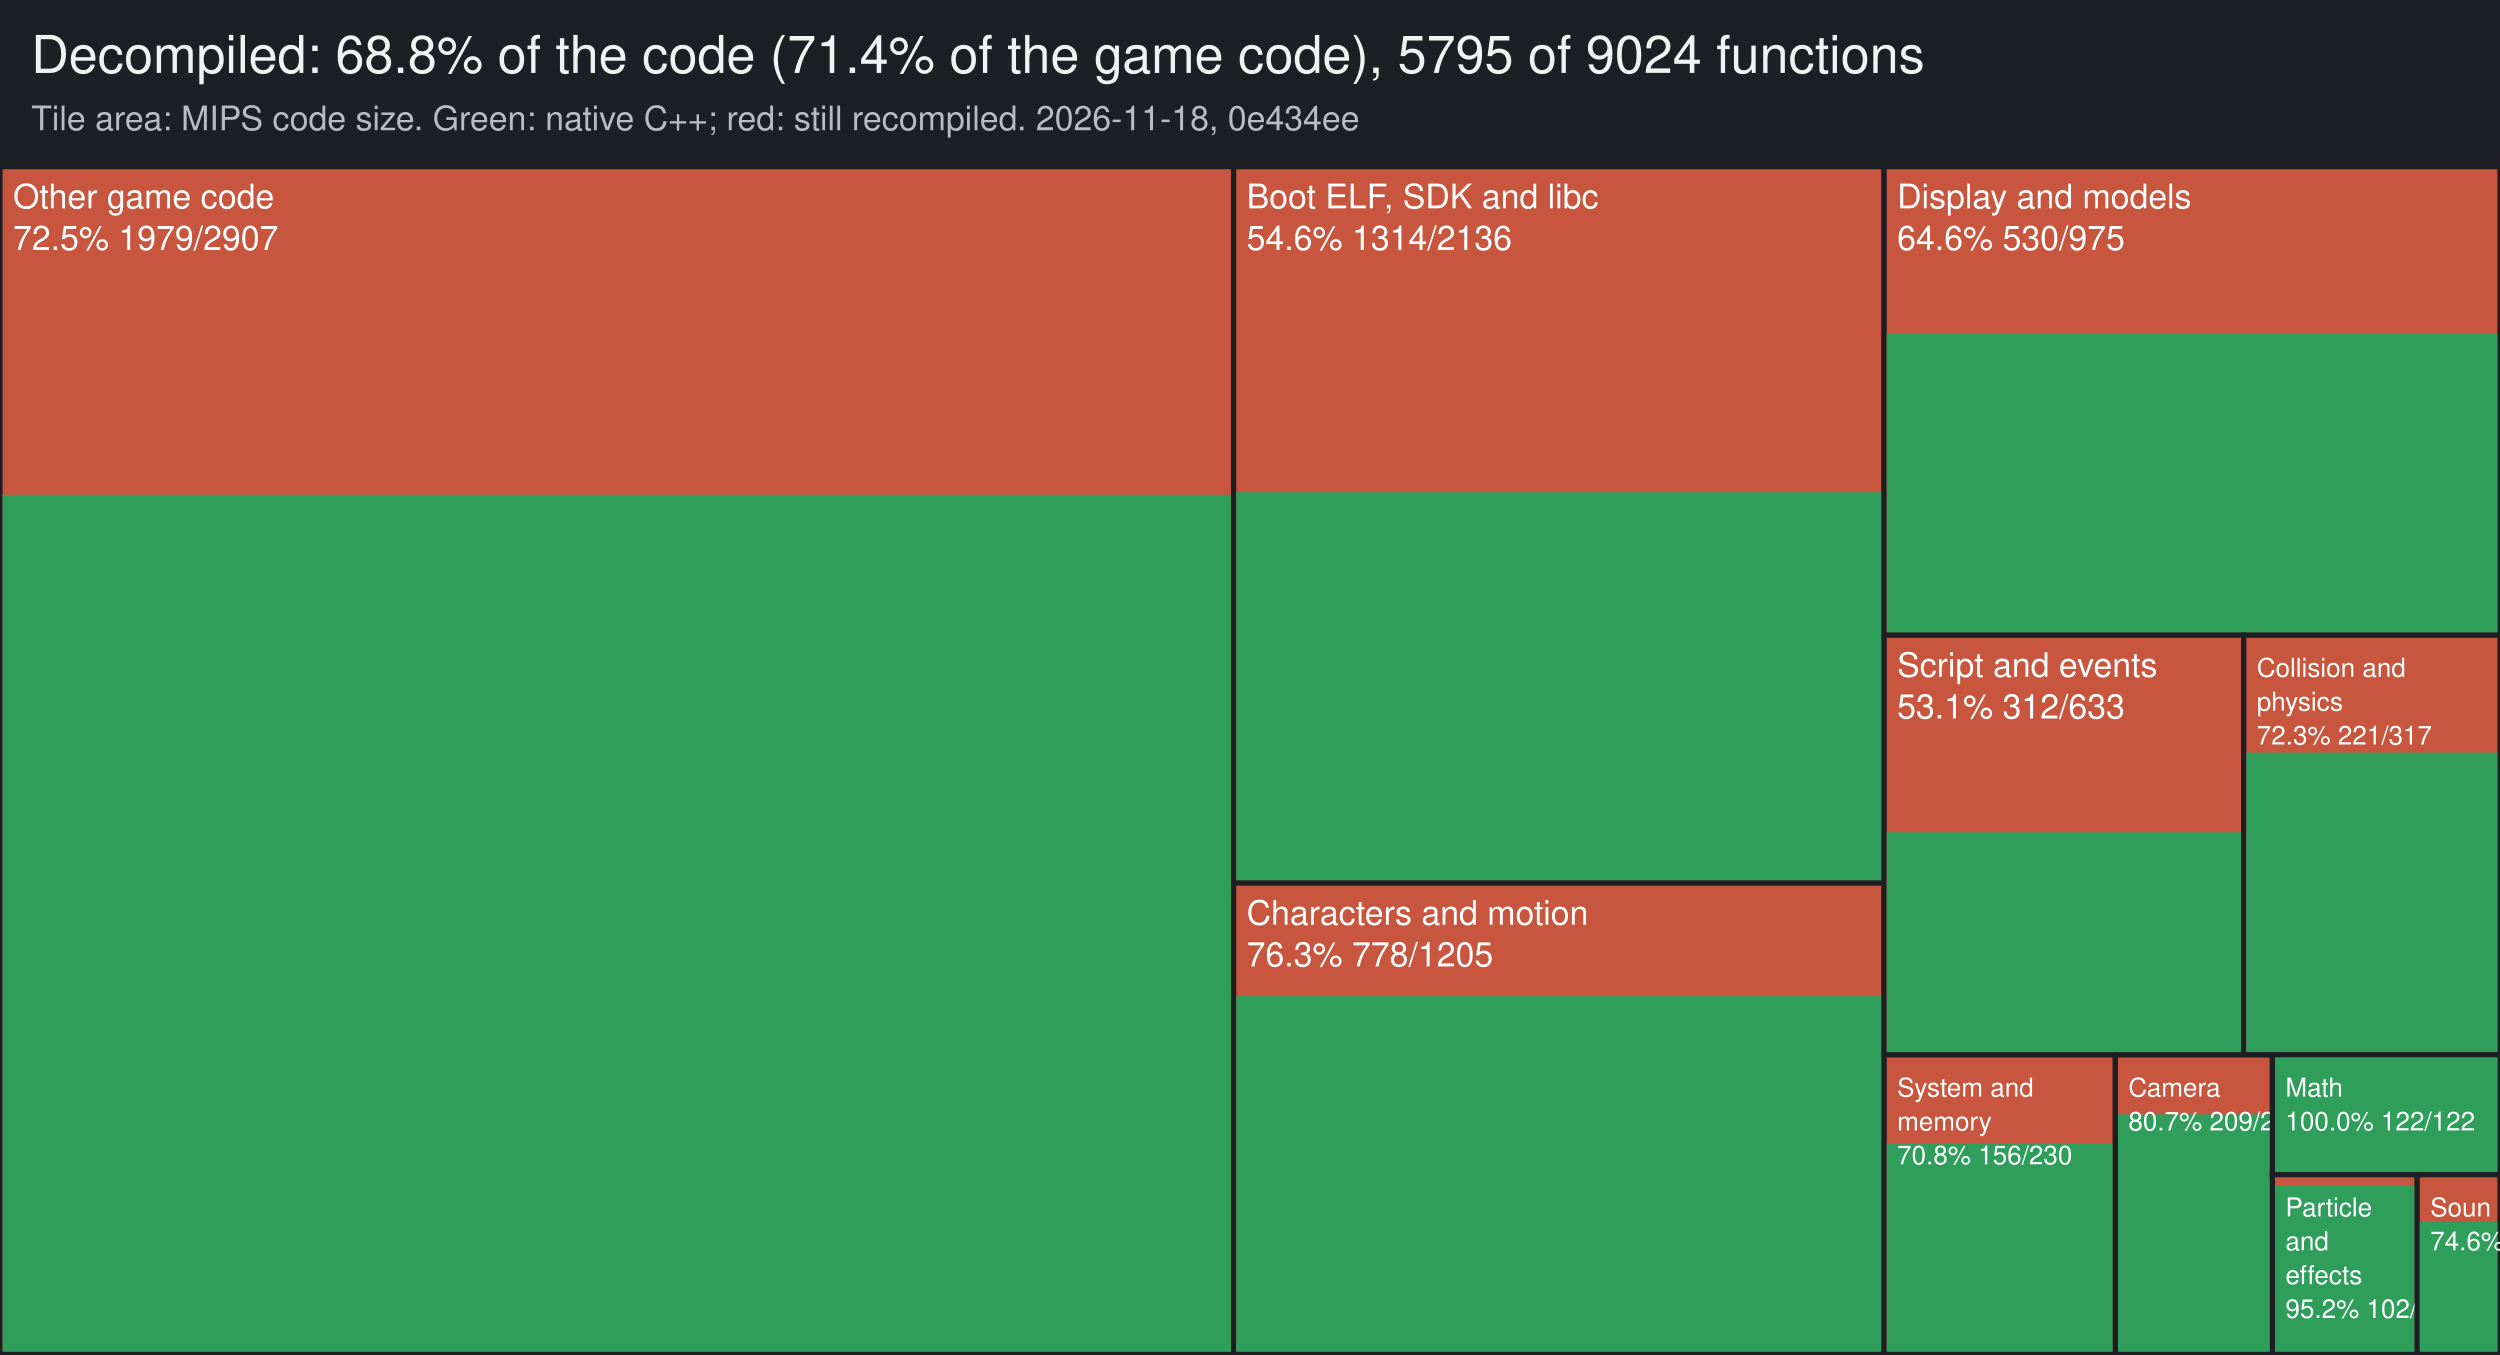
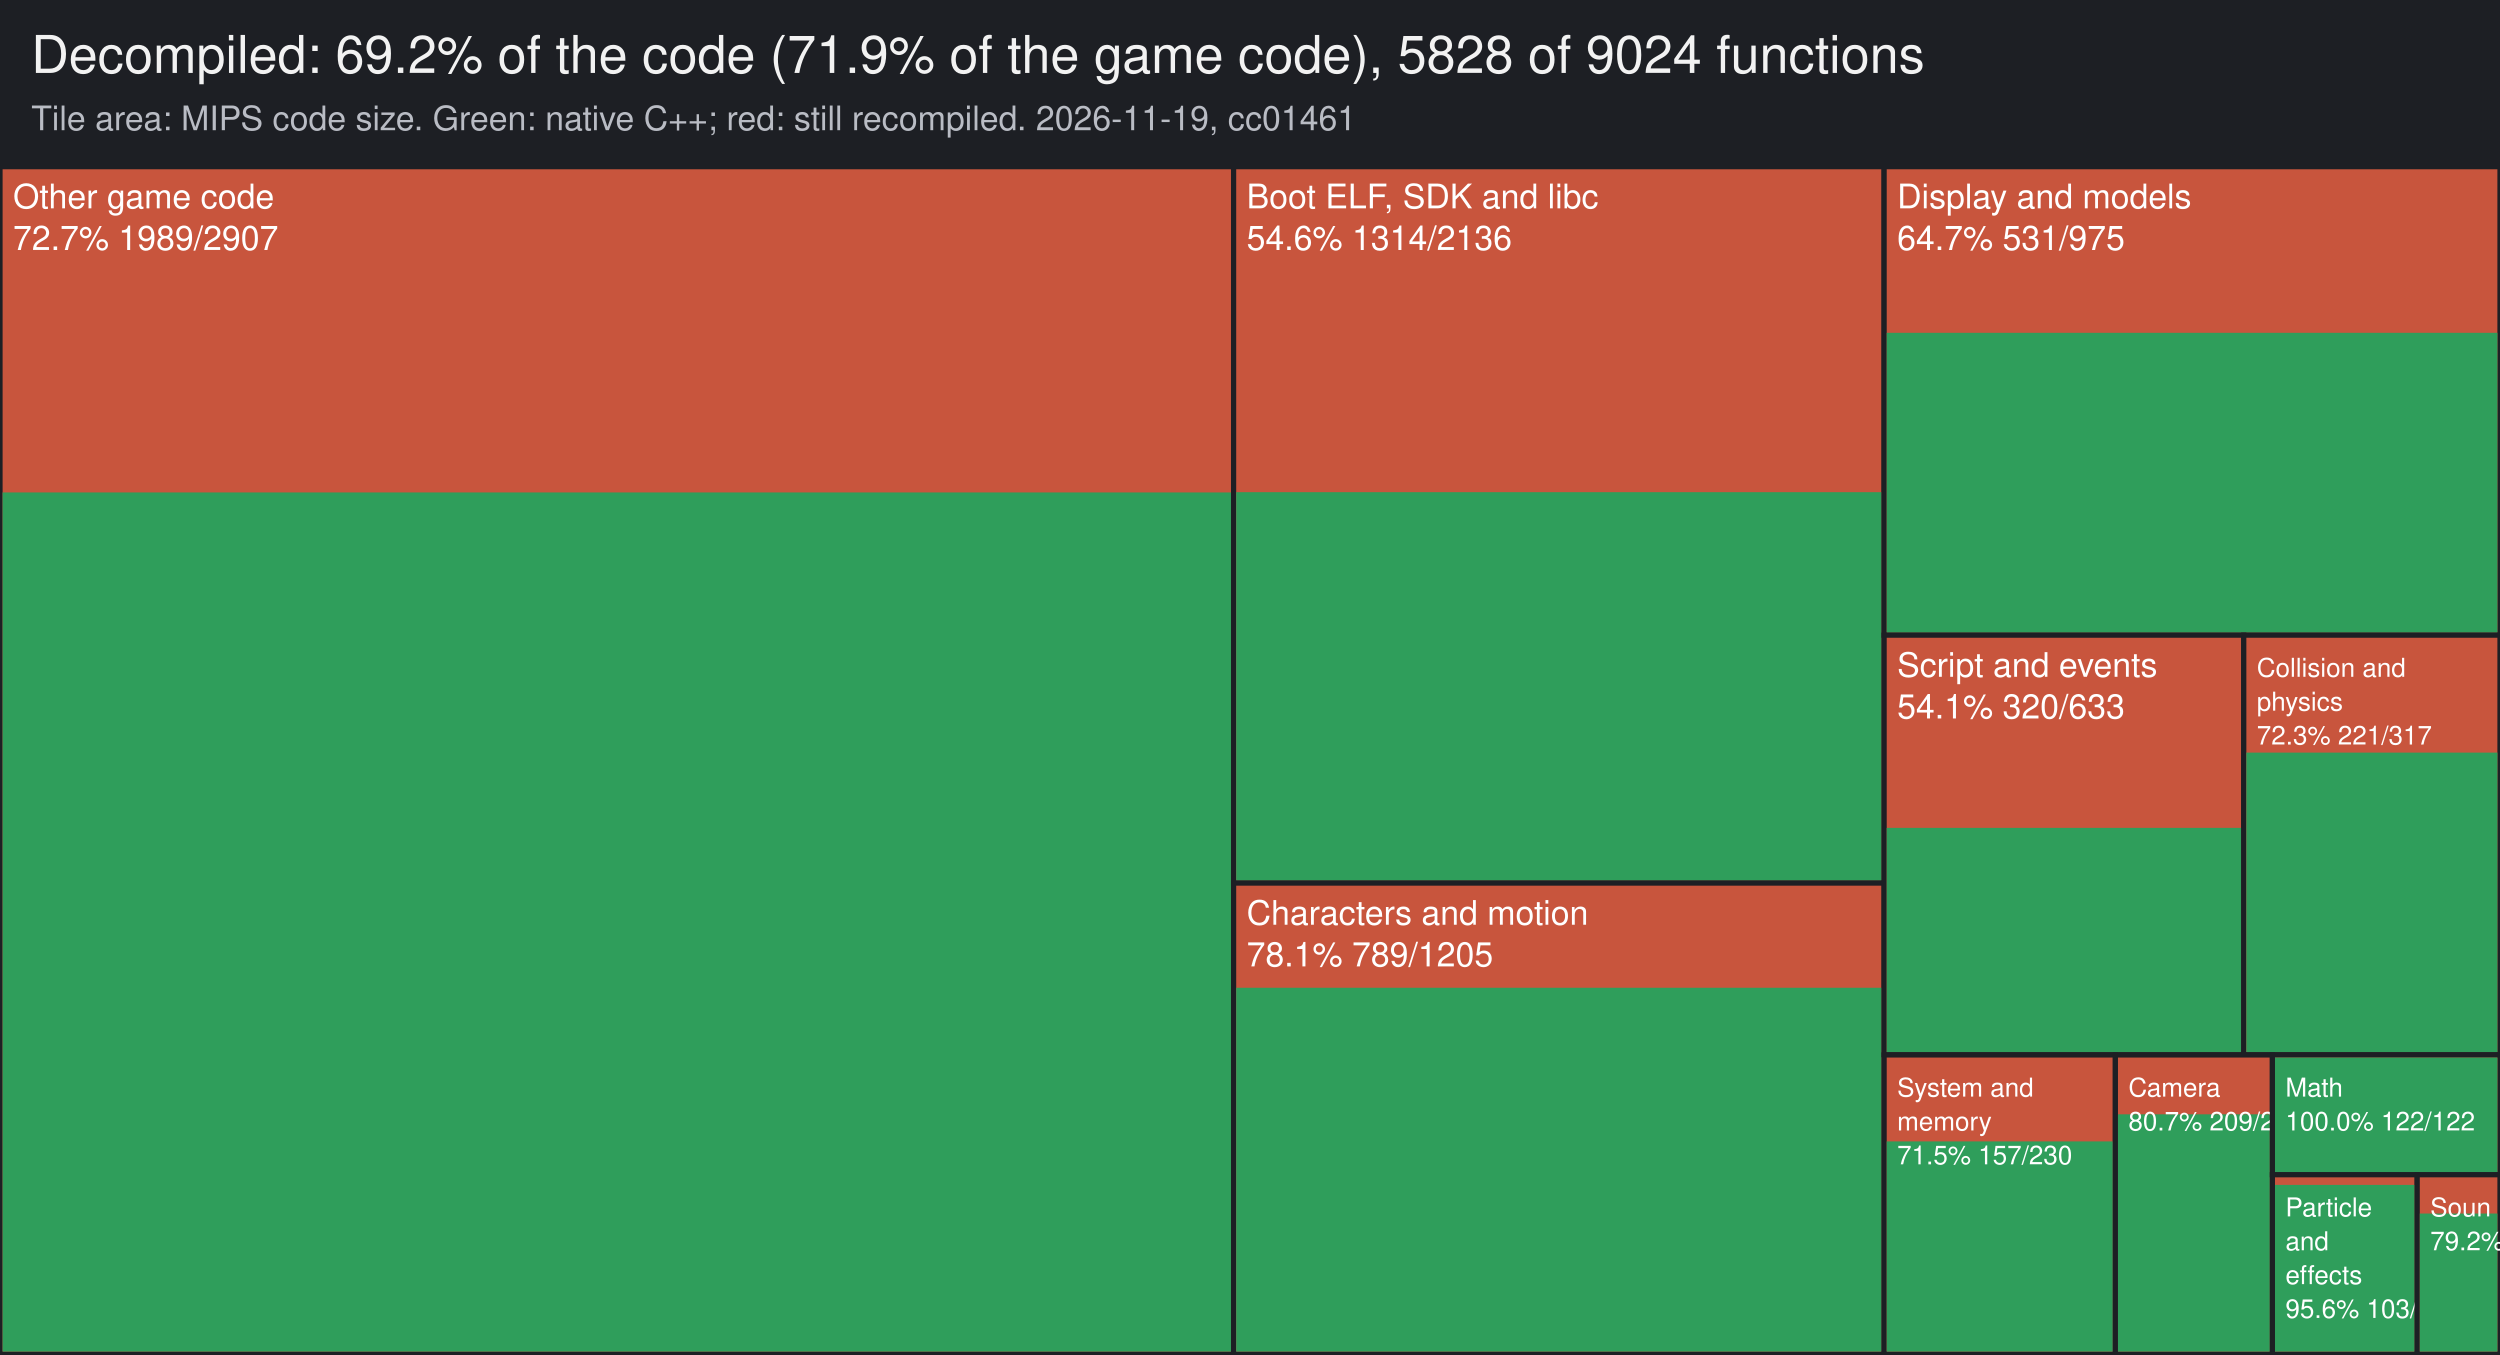
<svg xmlns="http://www.w3.org/2000/svg" width="960" height="520" font-family="Helvetica, Arial, sans-serif">
  <rect width="100%" height="100%" fill="#1d1f24" />
-   <text x="12" y="28" font-size="20" fill="#f2f2f2">Decompiled: 68.8% of the code (71.4% of the game code), 5795 of 9024 functions</text>
-   <text x="12" y="50" font-size="13" fill="#b9bcc4">Tile area: MIPS code size. Green: native C++; red: still recompiled. 2026-11-18, 0e434ee</text>
+   <text x="12" y="28" font-size="20" fill="#f2f2f2">Decompiled: 69.2% of the code (71.9% of the game code), 5828 of 9024 functions</text>
+   <text x="12" y="50" font-size="13" fill="#b9bcc4">Tile area: MIPS code size. Green: native C++; red: still recompiled. 2026-11-19, cc01461</text>
  <rect x="0.0" y="64.0" width="473.7" height="456.0" fill="#c8553d" stroke="#1d1f24" stroke-width="2" />
-   <rect x="1.0" y="190.0" width="471.7" height="329.0" fill="#2f9e5b" />
+   <rect x="1.0" y="189.1" width="471.7" height="329.9" fill="#2f9e5b" />
  <text x="5.0" y="80.0" font-size="13" fill="#ffffff">Other game code</text>
-   <text x="5.0" y="96.0" font-size="13" fill="#ffffff">72.5%  1979/2907</text>
+   <text x="5.0" y="96.0" font-size="13" fill="#ffffff">72.7%  1989/2907</text>
  <rect x="473.7" y="64.0" width="249.8" height="275.1" fill="#c8553d" stroke="#1d1f24" stroke-width="2" />
  <rect x="474.7" y="189.0" width="247.8" height="149.1" fill="#2f9e5b" />
  <text x="478.7" y="80.0" font-size="13" fill="#ffffff">Boot ELF, SDK and libc</text>
  <text x="478.7" y="96.0" font-size="13" fill="#ffffff">54.6%  1314/2136</text>
  <rect x="473.7" y="339.1" width="249.8" height="180.9" fill="#c8553d" stroke="#1d1f24" stroke-width="2" />
-   <rect x="474.7" y="382.5" width="247.8" height="136.5" fill="#2f9e5b" />
+   <rect x="474.7" y="379.3" width="247.8" height="139.7" fill="#2f9e5b" />
  <text x="478.7" y="355.1" font-size="13" fill="#ffffff">Characters and motion</text>
-   <text x="478.7" y="371.1" font-size="13" fill="#ffffff">76.3%  778/1205</text>
+   <text x="478.7" y="371.1" font-size="13" fill="#ffffff">78.1%  789/1205</text>
  <rect x="723.5" y="64.0" width="236.5" height="179.9" fill="#c8553d" stroke="#1d1f24" stroke-width="2" />
-   <rect x="724.5" y="128.0" width="234.5" height="114.9" fill="#2f9e5b" />
+   <rect x="724.5" y="127.8" width="234.5" height="115.1" fill="#2f9e5b" />
  <text x="728.5" y="80.0" font-size="13" fill="#ffffff">Display and models</text>
-   <text x="728.5" y="96.0" font-size="13" fill="#ffffff">64.6%  530/975</text>
+   <text x="728.5" y="96.0" font-size="13" fill="#ffffff">64.7%  531/975</text>
  <rect x="723.5" y="243.9" width="138.1" height="161.1" fill="#c8553d" stroke="#1d1f24" stroke-width="2" />
-   <rect x="724.5" y="319.6" width="136.1" height="84.5" fill="#2f9e5b" />
+   <rect x="724.5" y="317.9" width="136.1" height="86.1" fill="#2f9e5b" />
  <text x="728.5" y="259.9" font-size="13" fill="#ffffff">Script and events</text>
-   <text x="728.5" y="275.9" font-size="13" fill="#ffffff">53.1%  312/633</text>
+   <text x="728.5" y="275.9" font-size="13" fill="#ffffff">54.1%  320/633</text>
  <rect x="861.6" y="243.9" width="98.4" height="161.1" fill="#c8553d" stroke="#1d1f24" stroke-width="2" />
  <rect x="862.6" y="289.0" width="96.4" height="115.0" fill="#2f9e5b" />
  <text x="866.6" y="259.9" font-size="10" fill="#ffffff">Collision and</text>
  <text x="866.6" y="272.9" font-size="10" fill="#ffffff">physics</text>
  <text x="866.6" y="285.9" font-size="10" fill="#ffffff">72.3%  221/317</text>
  <rect x="723.5" y="405.1" width="88.8" height="114.9" fill="#c8553d" stroke="#1d1f24" stroke-width="2" />
-   <rect x="724.5" y="439.0" width="86.8" height="80.0" fill="#2f9e5b" />
+   <rect x="724.5" y="438.3" width="86.8" height="80.7" fill="#2f9e5b" />
  <text x="728.5" y="421.1" font-size="10" fill="#ffffff">System and</text>
  <text x="728.5" y="434.1" font-size="10" fill="#ffffff">memory</text>
-   <text x="728.5" y="447.1" font-size="10" fill="#ffffff">70.8%  156/230</text>
+   <text x="728.5" y="447.1" font-size="10" fill="#ffffff">71.5%  157/230</text>
  <rect x="812.3" y="405.1" width="60.3" height="114.9" fill="#c8553d" stroke="#1d1f24" stroke-width="2" />
  <rect x="813.3" y="427.9" width="58.3" height="91.1" fill="#2f9e5b" />
  <text x="817.3" y="421.1" font-size="10" fill="#ffffff">Camera</text>
  <text x="817.3" y="434.1" font-size="10" fill="#ffffff">80.7%  209/282</text>
  <rect x="872.6" y="405.1" width="87.4" height="46.0" fill="#c8553d" stroke="#1d1f24" stroke-width="2" />
  <rect x="873.6" y="406.1" width="85.4" height="44.0" fill="#2f9e5b" />
  <text x="877.6" y="421.1" font-size="10" fill="#ffffff">Math</text>
  <text x="877.6" y="434.1" font-size="10" fill="#ffffff">100.0%  122/122</text>
  <rect x="872.6" y="451.1" width="55.6" height="68.9" fill="#c8553d" stroke="#1d1f24" stroke-width="2" />
-   <rect x="873.6" y="455.3" width="53.6" height="63.7" fill="#2f9e5b" />
+   <rect x="873.6" y="455.0" width="53.6" height="64.0" fill="#2f9e5b" />
  <text x="877.6" y="467.1" font-size="10" fill="#ffffff">Particle</text>
  <text x="877.6" y="480.1" font-size="10" fill="#ffffff">and</text>
  <text x="877.6" y="493.1" font-size="10" fill="#ffffff">effects</text>
-   <text x="877.6" y="506.1" font-size="10" fill="#ffffff">95.2%  102/115</text>
+   <text x="877.6" y="506.1" font-size="10" fill="#ffffff">95.6%  103/115</text>
  <rect x="928.2" y="451.1" width="31.8" height="68.9" fill="#c8553d" stroke="#1d1f24" stroke-width="2" />
-   <rect x="929.2" y="469.0" width="29.8" height="50.0" fill="#2f9e5b" />
+   <rect x="929.2" y="466.0" width="29.8" height="53.0" fill="#2f9e5b" />
  <text x="933.2" y="467.1" font-size="10" fill="#ffffff">Soun</text>
-   <text x="933.2" y="480.1" font-size="10" fill="#ffffff">74.6%  72/102</text>
+   <text x="933.2" y="480.1" font-size="10" fill="#ffffff">79.2%  73/102</text>
</svg>
